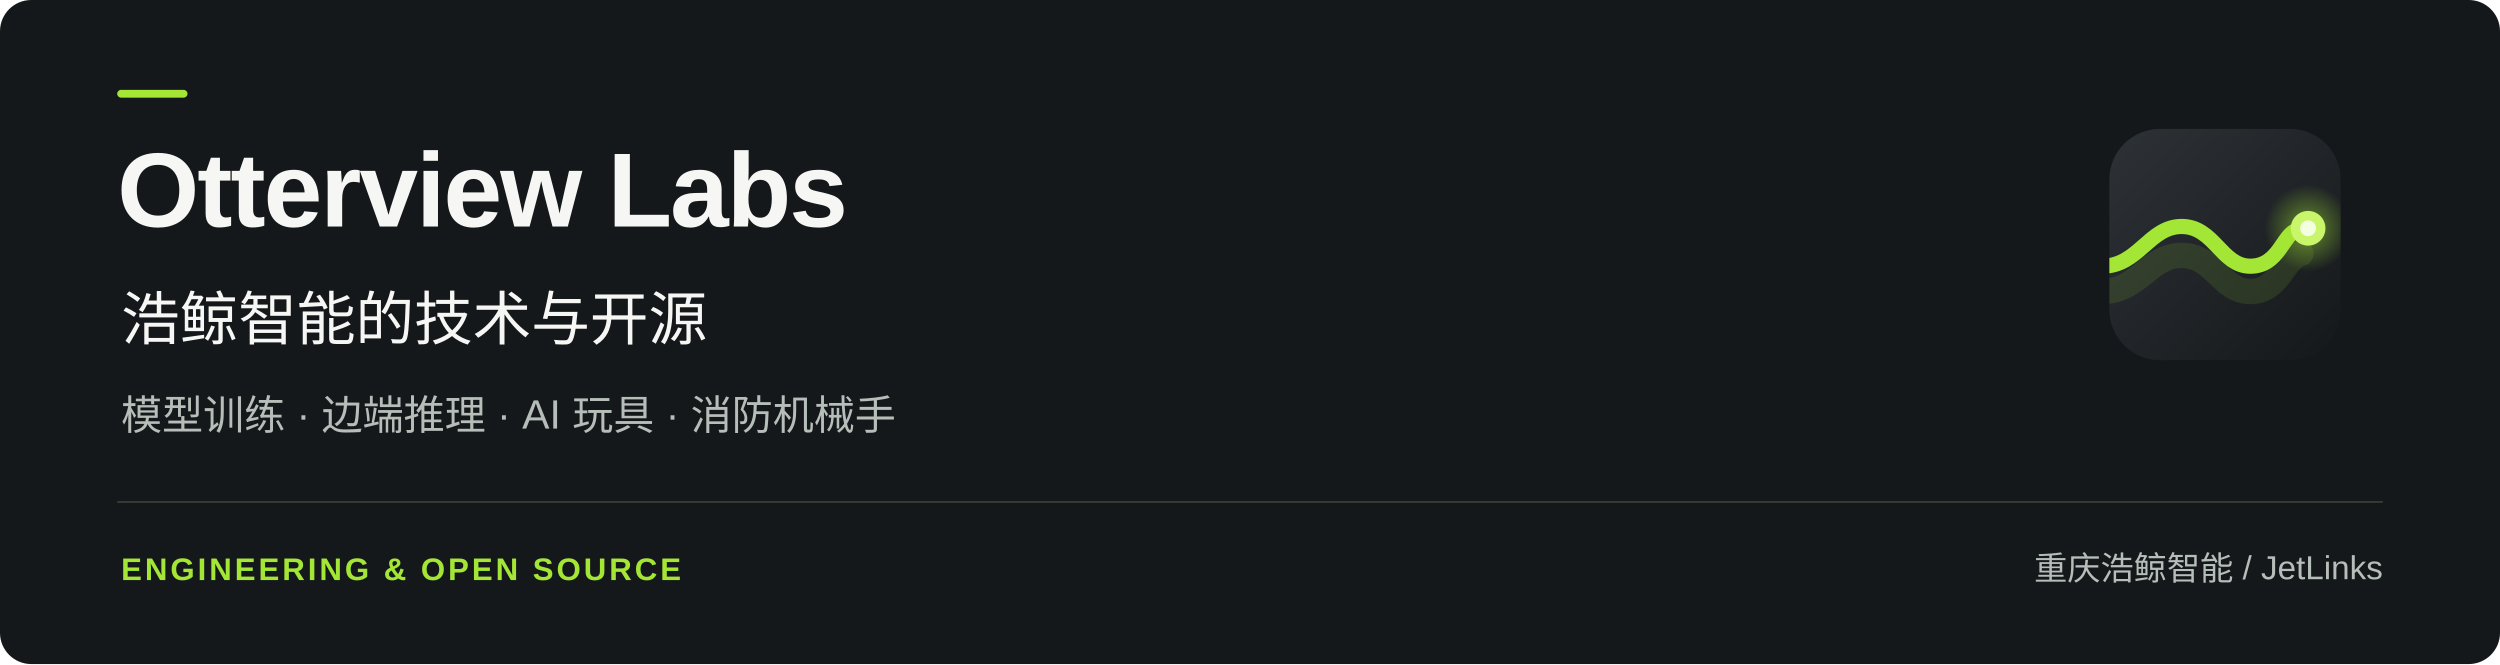
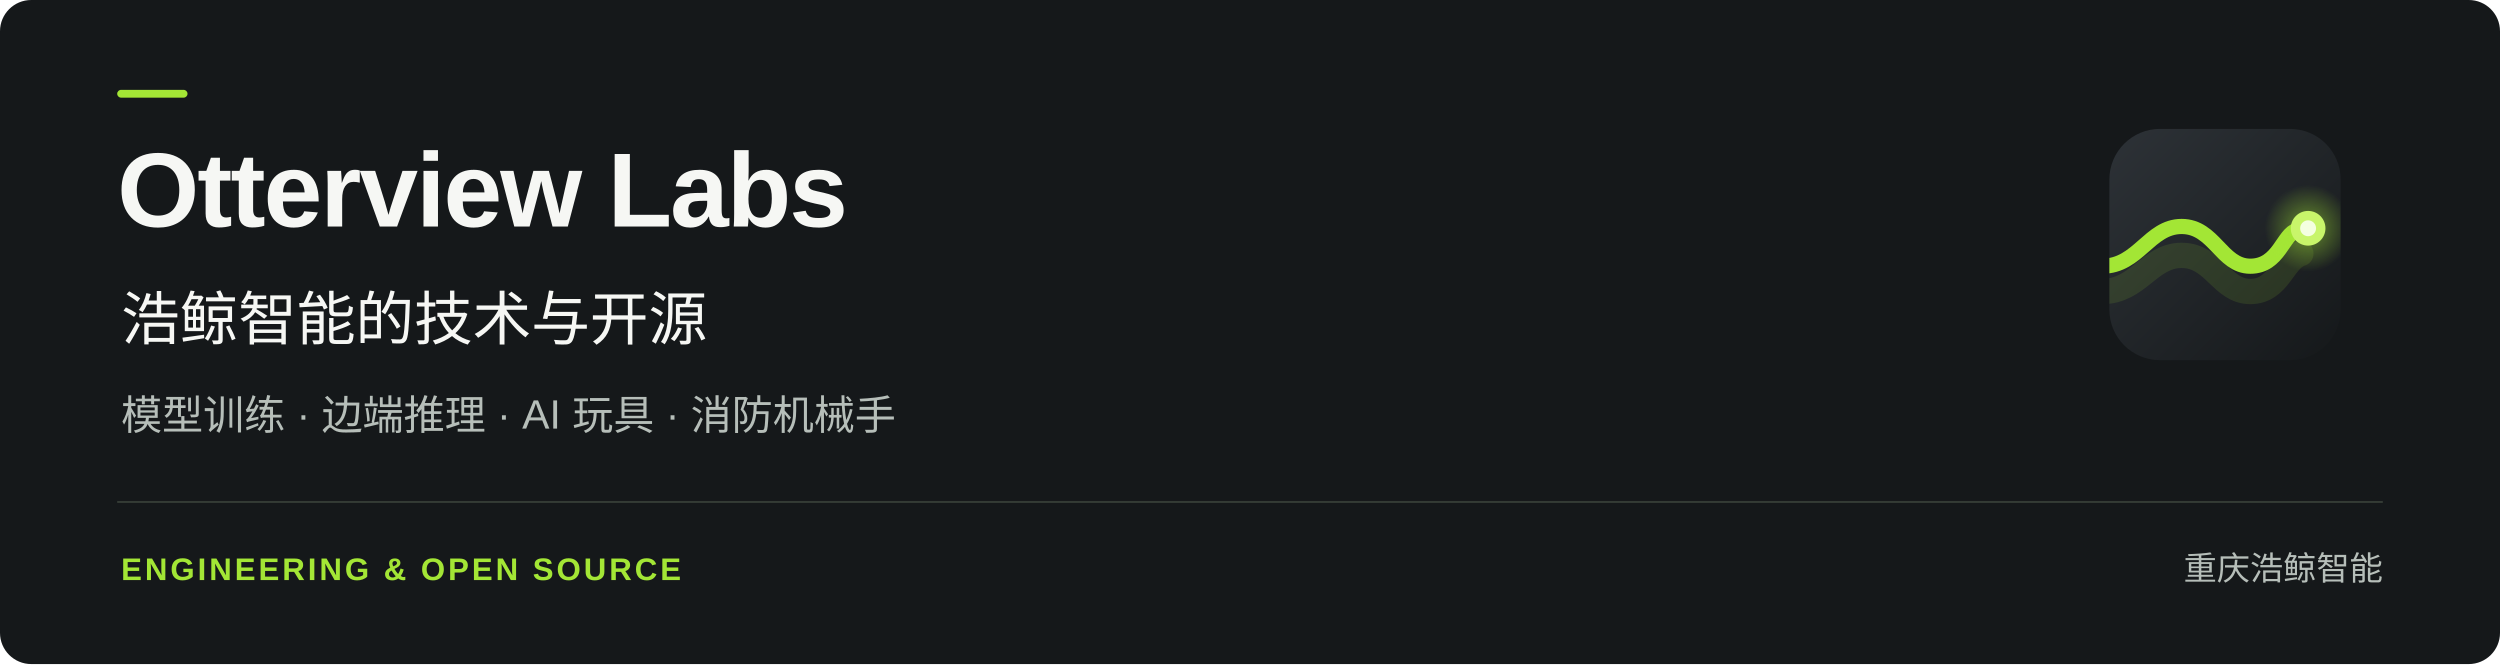
<svg xmlns="http://www.w3.org/2000/svg" width="1280" height="340" viewBox="0 0 1280 340" role="img" aria-labelledby="title desc">
  <rect width="1280" height="340" rx="16" fill="#15181a" />
  <rect x="60" y="46" width="36" height="4" rx="2" fill="#a3e635" />
  <g font-family="-apple-system, BlinkMacSystemFont, 'Segoe UI', 'PingFang SC', 'Microsoft YaHei', Arial, sans-serif">
    <text x="60" y="116" fill="#f6f7f4" font-size="54" font-weight="700" letter-spacing="-1">Otterview Labs</text>
    <text x="62" y="174" fill="#f6f7f4" font-size="30" font-weight="500">浩鲸智能的技术与开源</text>
    <text x="62" y="220" fill="#b6beb9" font-size="21">模型训练 · 边端推理 · AI 玩具 · 消防机械手</text>
    <line x1="60" y1="257" x2="1220" y2="257" stroke="#343b35" />
    <text x="62" y="297" fill="#a3e635" font-size="16" font-weight="600" letter-spacing="1.5">ENGINEERING &amp; OPEN SOURCE</text>
-     <text x="1220" y="297" text-anchor="end" fill="#b6beb9" font-size="17">重庆浩鲸智能 / JetLinks</text>
+     <text x="1220" y="297" text-anchor="end" fill="#b6beb9" font-size="17">重庆浩鲸智能</text>
  </g>
  <g transform="translate(1080 66) scale(1.85)">
    <defs>
      <linearGradient id="n4g" x1="0" y1="0" x2="1" y2="1">
        <stop offset="0" stop-color="#2d3237" />
        <stop offset="1" stop-color="#15181a" />
      </linearGradient>
      <radialGradient id="n4r">
        <stop offset="0" stop-color="#a3e635" stop-opacity=".55" />
        <stop offset="1" stop-color="#a3e635" stop-opacity="0" />
      </radialGradient>
      <clipPath id="n4c">
        <rect width="64" height="64" rx="14" />
      </clipPath>
    </defs>
    <g clip-path="url(#n4c)">
      <rect width="64" height="64" fill="url(#n4g)" />
      <path d="M-2 45C8 45 11 35 20 35S31 45 39 45 48 36 53 34.5" fill="none" stroke="#a3e635" stroke-width="7" stroke-linecap="round" opacity=".12" />
      <path d="M-2 38C8 38 11 27 20 27S31 38 39 38 48 29 52 28" fill="none" stroke="#a3e635" stroke-width="4.2" stroke-linecap="round" />
      <circle cx="55" cy="27.5" r="12" fill="url(#n4r)" />
      <circle cx="55" cy="27.5" r="4.8" fill="#c8f56a" />
      <circle cx="55" cy="27.5" r="2.2" fill="#f4ffe0" />
    </g>
  </g>
</svg>
